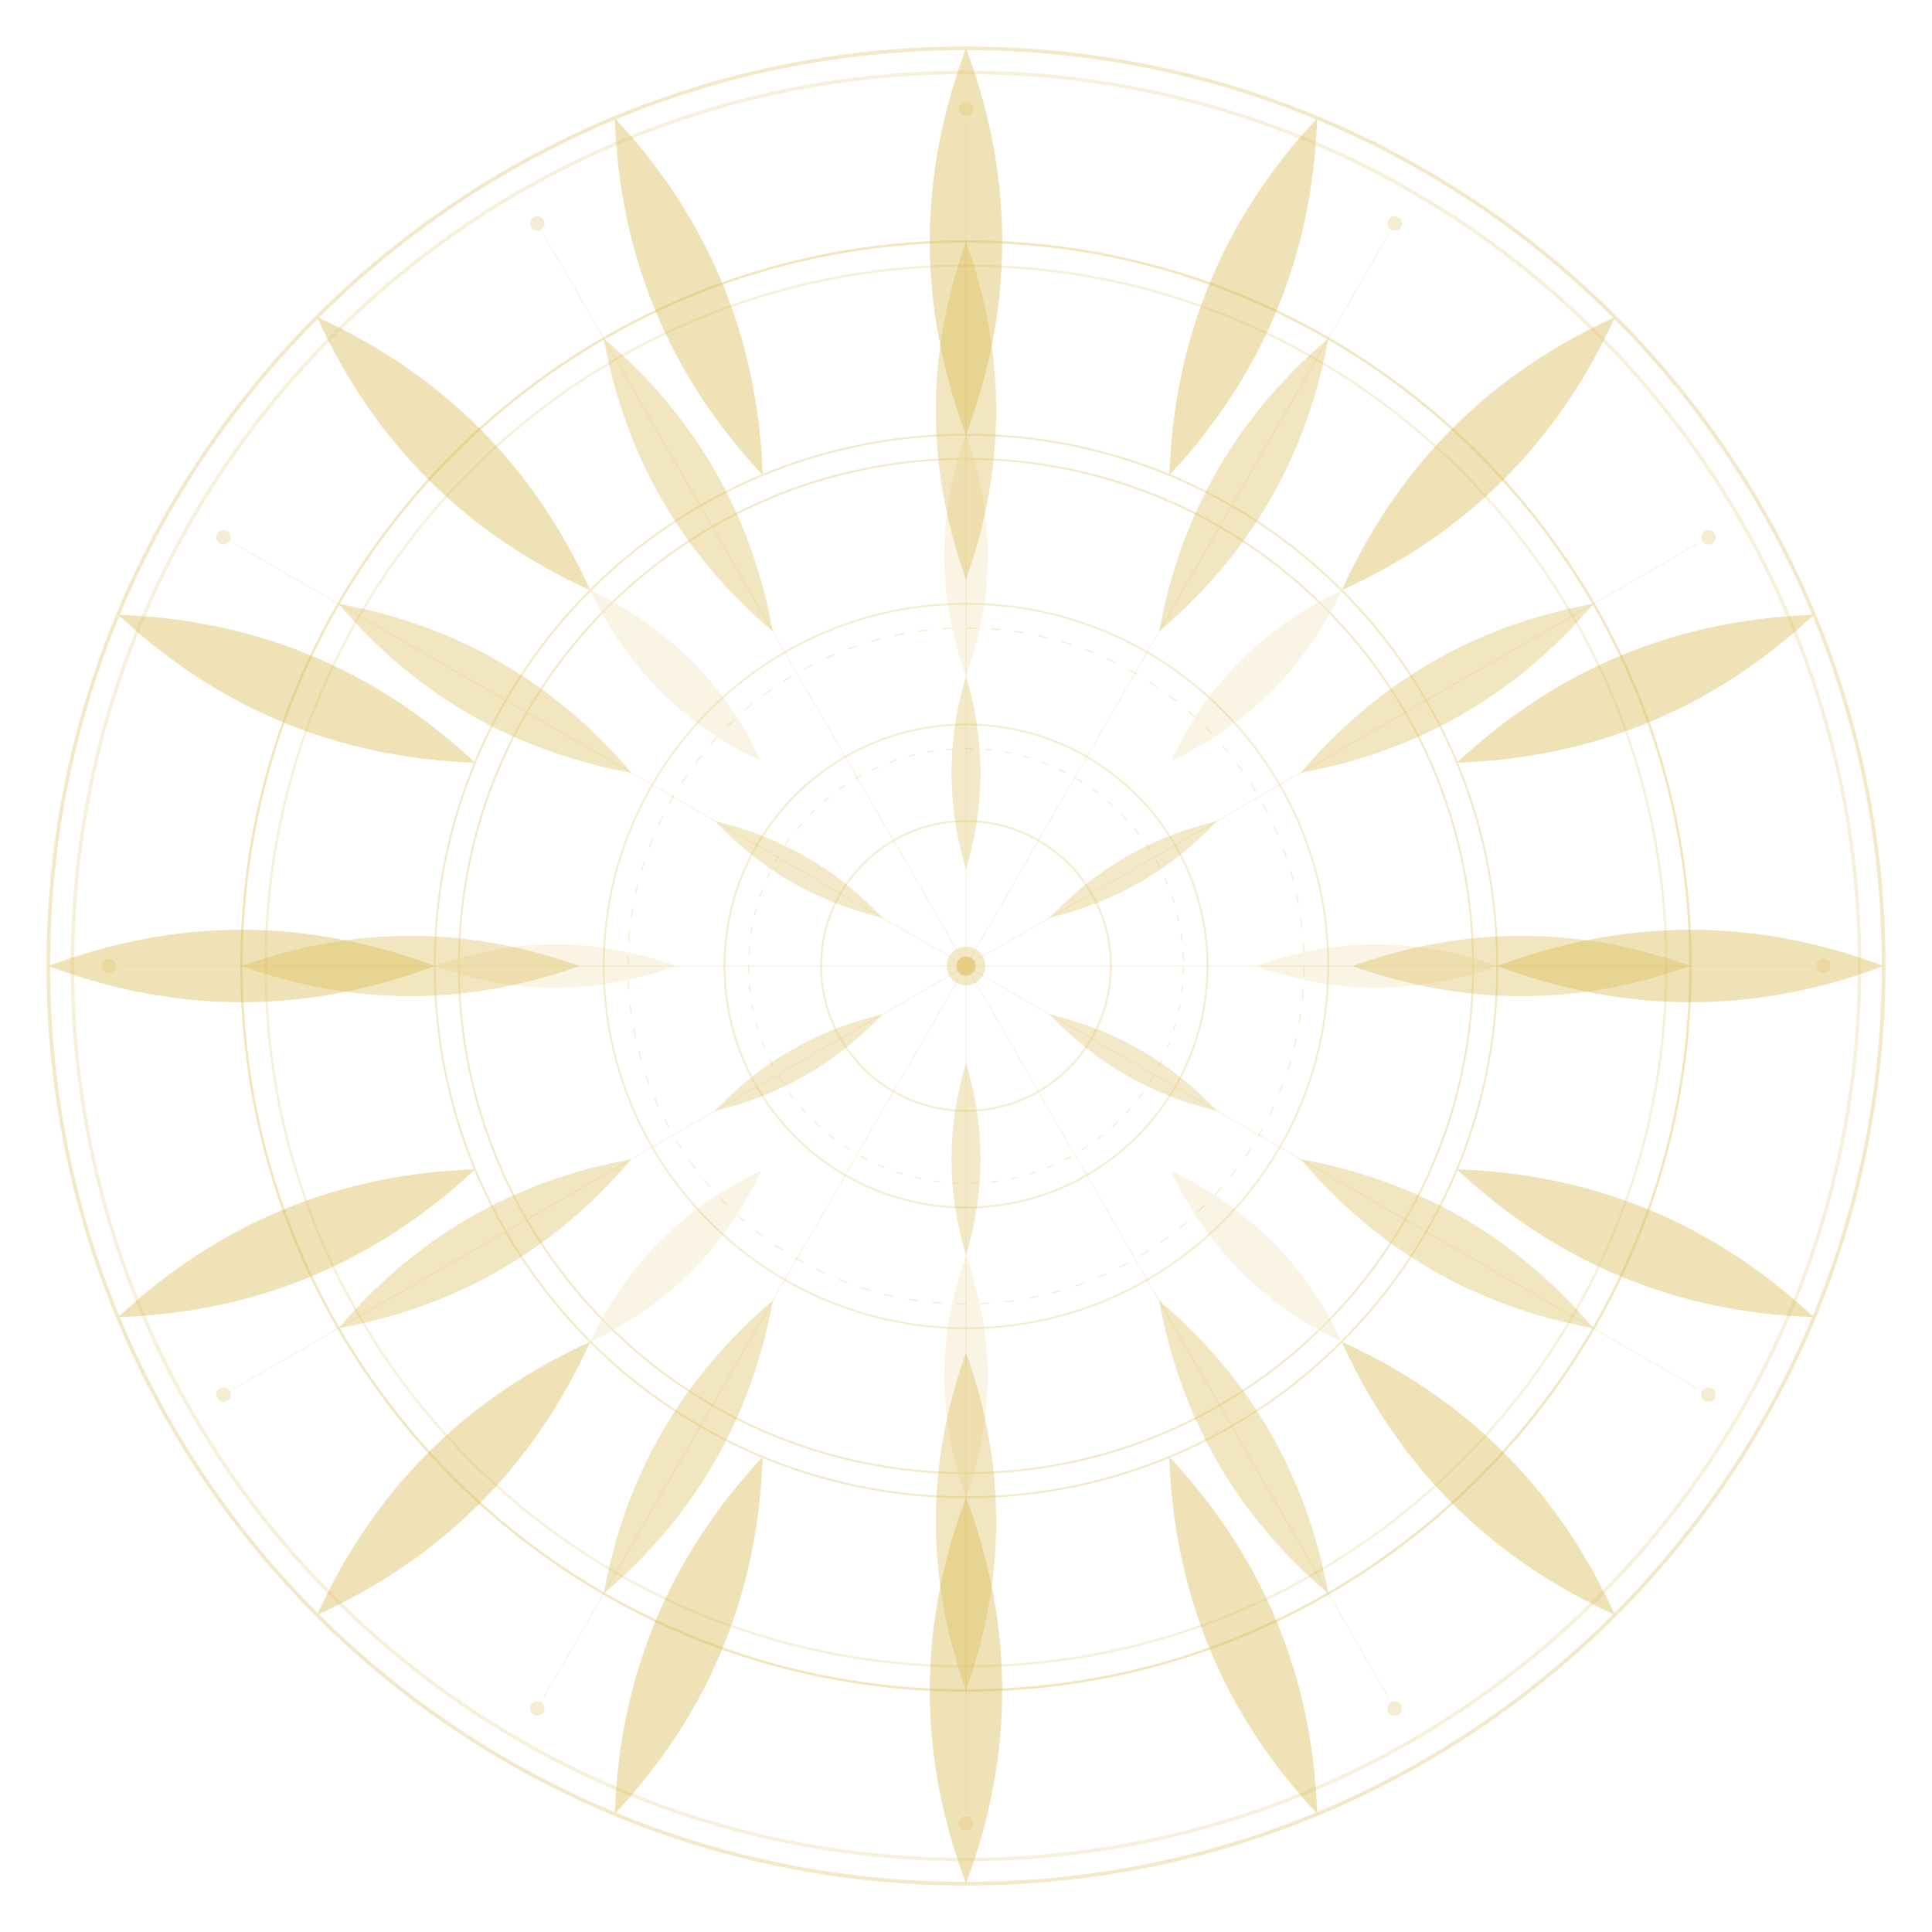
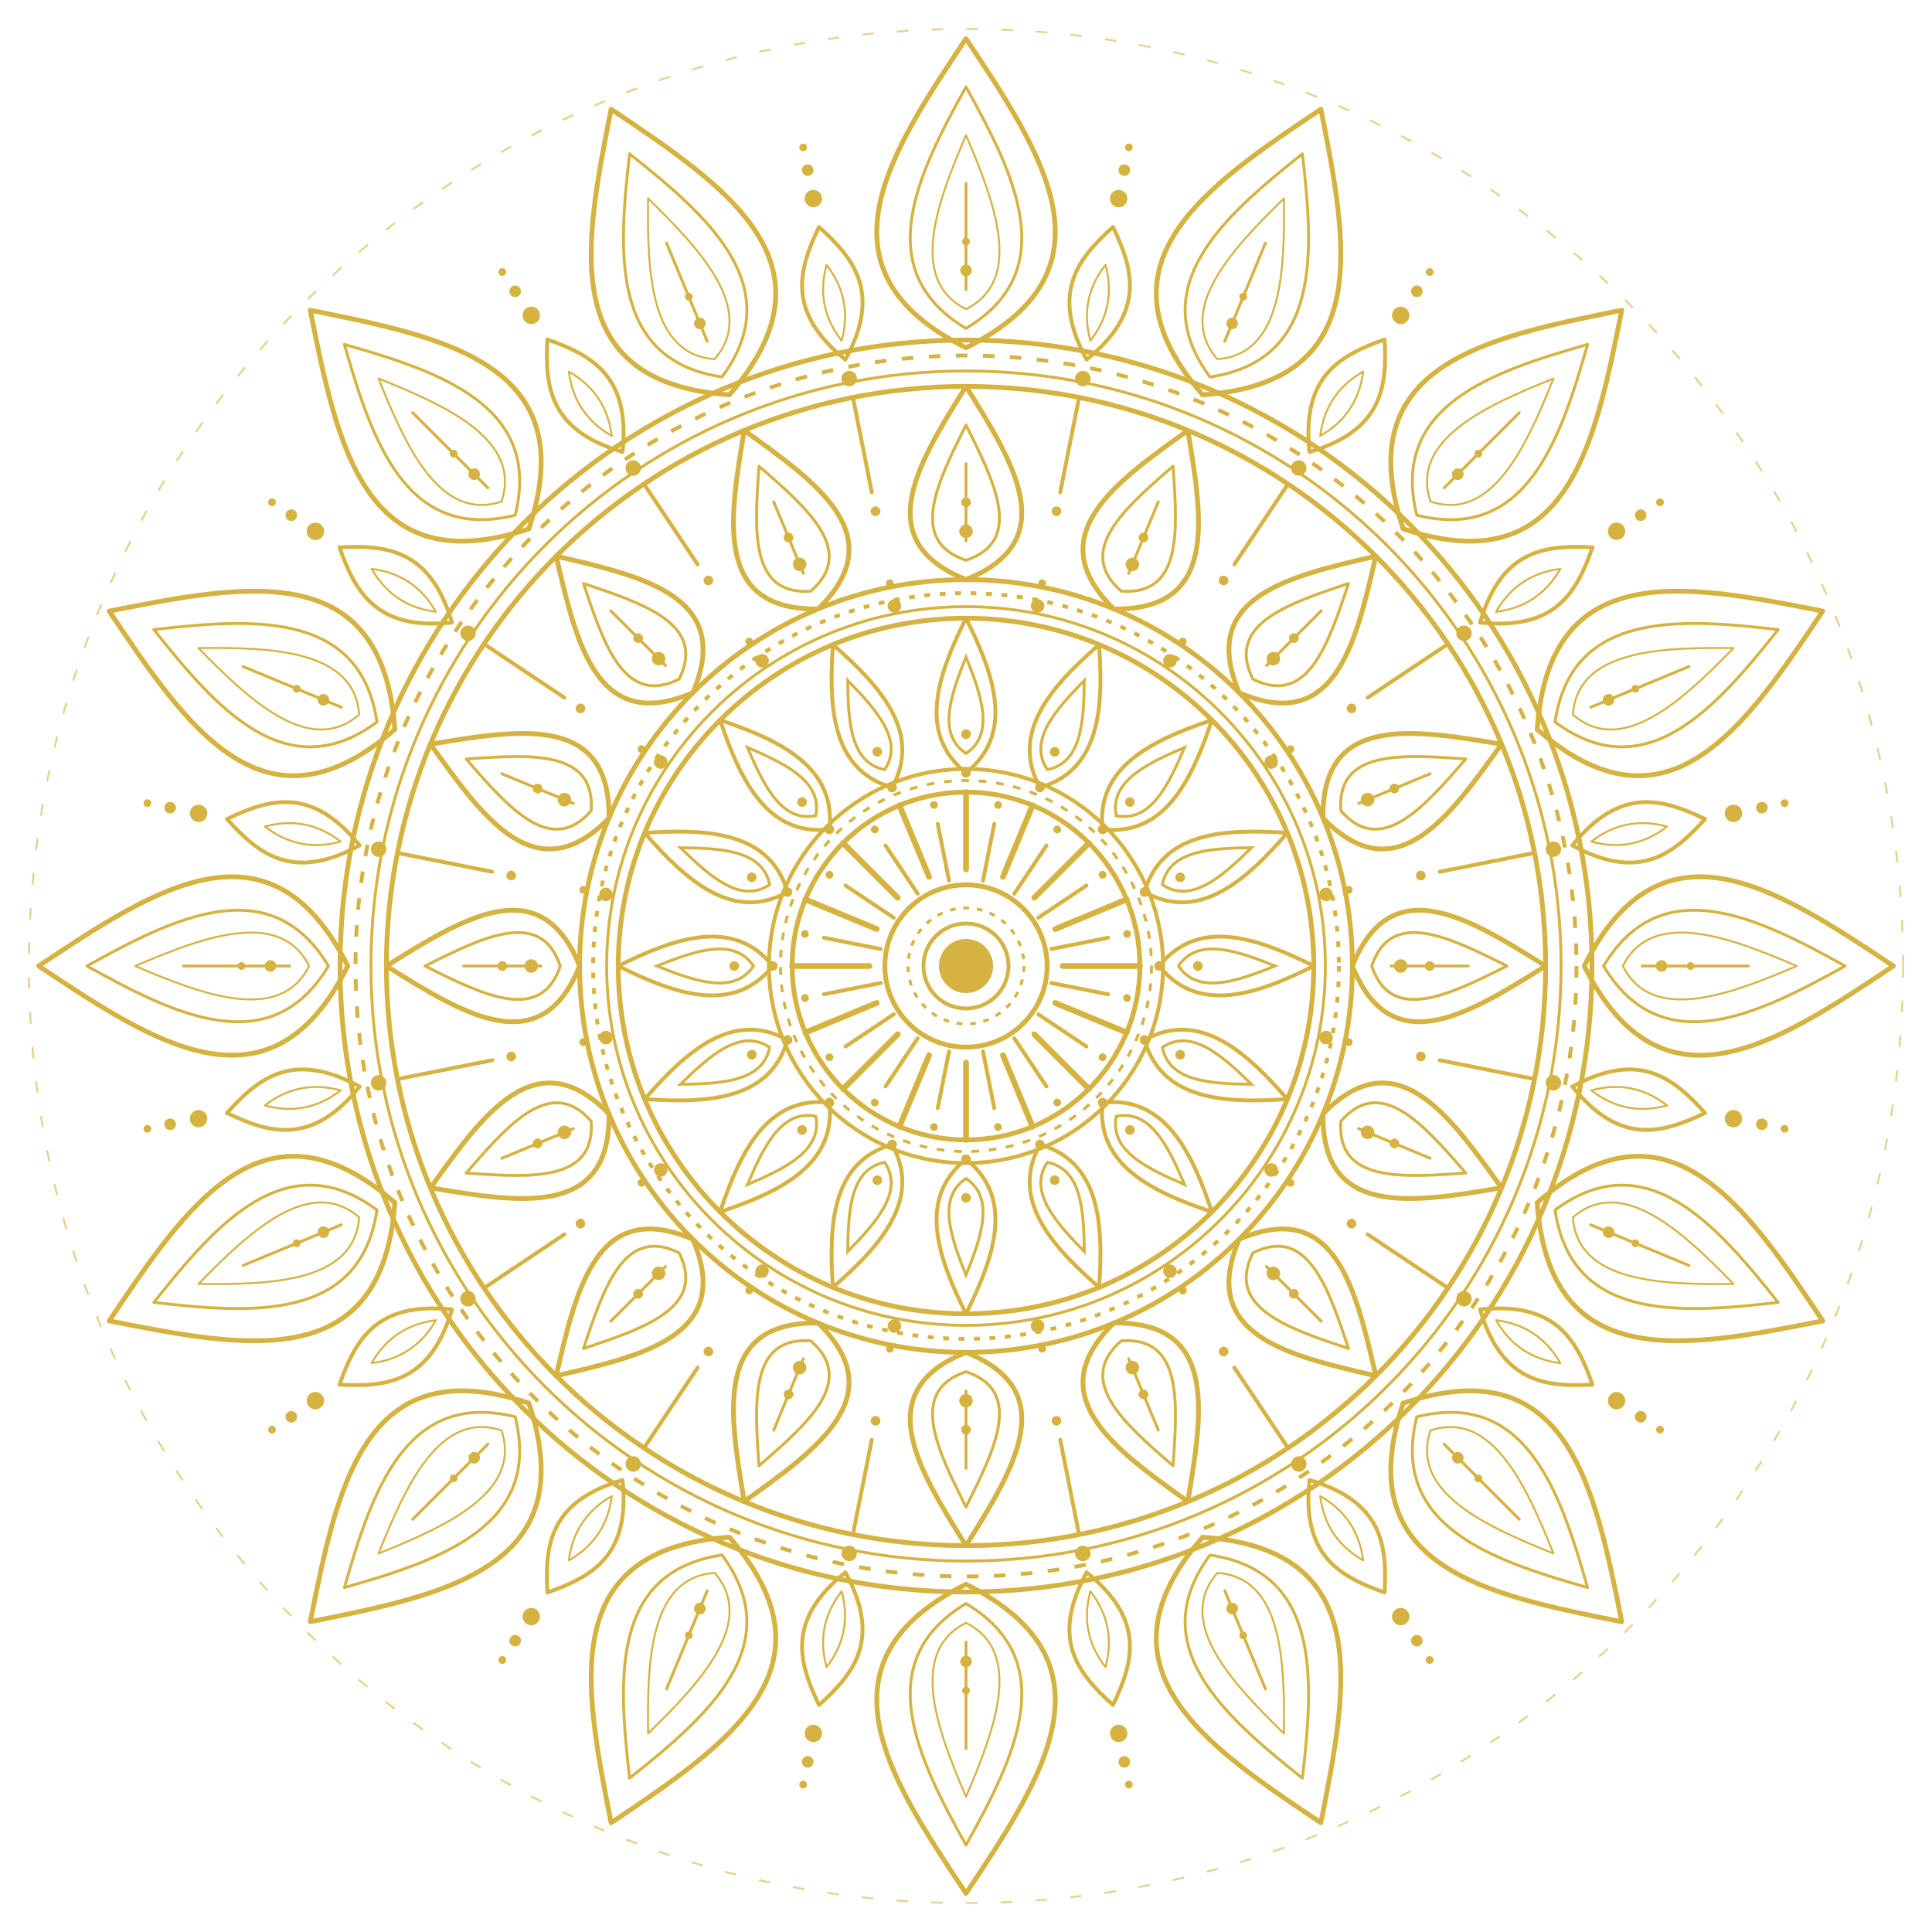
- <svg xmlns="http://www.w3.org/2000/svg" viewBox="0 0 800 800" fill="none">
-   <g opacity="0.9">
-     <g stroke="#D4AF37" stroke-width="1.5" fill="none">
-       <circle cx="400" cy="400" r="380" opacity="0.3" />
-       <circle cx="400" cy="400" r="370" opacity="0.2" />
-       <g opacity="0.4">
-         <path d="M400 20 Q430 100 400 180 Q370 100 400 20Z" fill="#D4AF37" stroke="none" />
-         <path d="M400 20 Q430 100 400 180 Q370 100 400 20Z" fill="#D4AF37" stroke="none" transform="rotate(22.5 400 400)" />
-         <path d="M400 20 Q430 100 400 180 Q370 100 400 20Z" fill="#D4AF37" stroke="none" transform="rotate(45 400 400)" />
-         <path d="M400 20 Q430 100 400 180 Q370 100 400 20Z" fill="#D4AF37" stroke="none" transform="rotate(67.5 400 400)" />
-         <path d="M400 20 Q430 100 400 180 Q370 100 400 20Z" fill="#D4AF37" stroke="none" transform="rotate(90 400 400)" />
-         <path d="M400 20 Q430 100 400 180 Q370 100 400 20Z" fill="#D4AF37" stroke="none" transform="rotate(112.5 400 400)" />
-         <path d="M400 20 Q430 100 400 180 Q370 100 400 20Z" fill="#D4AF37" stroke="none" transform="rotate(135 400 400)" />
-         <path d="M400 20 Q430 100 400 180 Q370 100 400 20Z" fill="#D4AF37" stroke="none" transform="rotate(157.5 400 400)" />
-         <path d="M400 20 Q430 100 400 180 Q370 100 400 20Z" fill="#D4AF37" stroke="none" transform="rotate(180 400 400)" />
-         <path d="M400 20 Q430 100 400 180 Q370 100 400 20Z" fill="#D4AF37" stroke="none" transform="rotate(202.5 400 400)" />
-         <path d="M400 20 Q430 100 400 180 Q370 100 400 20Z" fill="#D4AF37" stroke="none" transform="rotate(225 400 400)" />
-         <path d="M400 20 Q430 100 400 180 Q370 100 400 20Z" fill="#D4AF37" stroke="none" transform="rotate(247.5 400 400)" />
-         <path d="M400 20 Q430 100 400 180 Q370 100 400 20Z" fill="#D4AF37" stroke="none" transform="rotate(270 400 400)" />
-         <path d="M400 20 Q430 100 400 180 Q370 100 400 20Z" fill="#D4AF37" stroke="none" transform="rotate(292.5 400 400)" />
-         <path d="M400 20 Q430 100 400 180 Q370 100 400 20Z" fill="#D4AF37" stroke="none" transform="rotate(315 400 400)" />
-         <path d="M400 20 Q430 100 400 180 Q370 100 400 20Z" fill="#D4AF37" stroke="none" transform="rotate(337.5 400 400)" />
-       </g>
-     </g>
-     <g stroke="#D4AF37" stroke-width="1" fill="none">
-       <circle cx="400" cy="400" r="300" opacity="0.35" />
-       <circle cx="400" cy="400" r="290" opacity="0.2" />
-       <g opacity="0.35">
-         <path d="M400 100 Q425 170 400 240 Q375 170 400 100Z" fill="#D4AF37" stroke="none" />
-         <path d="M400 100 Q425 170 400 240 Q375 170 400 100Z" fill="#D4AF37" stroke="none" transform="rotate(30 400 400)" />
-         <path d="M400 100 Q425 170 400 240 Q375 170 400 100Z" fill="#D4AF37" stroke="none" transform="rotate(60 400 400)" />
-         <path d="M400 100 Q425 170 400 240 Q375 170 400 100Z" fill="#D4AF37" stroke="none" transform="rotate(90 400 400)" />
-         <path d="M400 100 Q425 170 400 240 Q375 170 400 100Z" fill="#D4AF37" stroke="none" transform="rotate(120 400 400)" />
-         <path d="M400 100 Q425 170 400 240 Q375 170 400 100Z" fill="#D4AF37" stroke="none" transform="rotate(150 400 400)" />
-         <path d="M400 100 Q425 170 400 240 Q375 170 400 100Z" fill="#D4AF37" stroke="none" transform="rotate(180 400 400)" />
-         <path d="M400 100 Q425 170 400 240 Q375 170 400 100Z" fill="#D4AF37" stroke="none" transform="rotate(210 400 400)" />
-         <path d="M400 100 Q425 170 400 240 Q375 170 400 100Z" fill="#D4AF37" stroke="none" transform="rotate(240 400 400)" />
-         <path d="M400 100 Q425 170 400 240 Q375 170 400 100Z" fill="#D4AF37" stroke="none" transform="rotate(270 400 400)" />
-         <path d="M400 100 Q425 170 400 240 Q375 170 400 100Z" fill="#D4AF37" stroke="none" transform="rotate(300 400 400)" />
-         <path d="M400 100 Q425 170 400 240 Q375 170 400 100Z" fill="#D4AF37" stroke="none" transform="rotate(330 400 400)" />
-       </g>
-     </g>
-     <g stroke="#D4AF37" stroke-width="0.8" fill="none" opacity="0.3">
-       <circle cx="400" cy="400" r="220" />
-       <circle cx="400" cy="400" r="210" />
-       <g opacity="0.5">
-         <path d="M400 180 Q418 230 400 280 Q382 230 400 180Z" fill="#D4AF37" stroke="none" />
-         <path d="M400 180 Q418 230 400 280 Q382 230 400 180Z" fill="#D4AF37" stroke="none" transform="rotate(45 400 400)" />
-         <path d="M400 180 Q418 230 400 280 Q382 230 400 180Z" fill="#D4AF37" stroke="none" transform="rotate(90 400 400)" />
-         <path d="M400 180 Q418 230 400 280 Q382 230 400 180Z" fill="#D4AF37" stroke="none" transform="rotate(135 400 400)" />
-         <path d="M400 180 Q418 230 400 280 Q382 230 400 180Z" fill="#D4AF37" stroke="none" transform="rotate(180 400 400)" />
-         <path d="M400 180 Q418 230 400 280 Q382 230 400 180Z" fill="#D4AF37" stroke="none" transform="rotate(225 400 400)" />
-         <path d="M400 180 Q418 230 400 280 Q382 230 400 180Z" fill="#D4AF37" stroke="none" transform="rotate(270 400 400)" />
-         <path d="M400 180 Q418 230 400 280 Q382 230 400 180Z" fill="#D4AF37" stroke="none" transform="rotate(315 400 400)" />
-       </g>
-     </g>
-     <g stroke="#D4AF37" fill="none" opacity="0.25">
-       <circle cx="400" cy="400" r="150" stroke-width="0.8" />
-       <circle cx="400" cy="400" r="140" stroke-width="0.5" stroke-dasharray="4 6" />
-       <circle cx="400" cy="400" r="100" stroke-width="0.8" />
-       <circle cx="400" cy="400" r="90" stroke-width="0.5" stroke-dasharray="3 5" />
-       <circle cx="400" cy="400" r="60" stroke-width="0.8" />
-     </g>
-     <g opacity="0.3">
-       <path d="M400 280 Q412 320 400 360 Q388 320 400 280Z" fill="#D4AF37" stroke="none" />
-       <path d="M400 280 Q412 320 400 360 Q388 320 400 280Z" fill="#D4AF37" stroke="none" transform="rotate(60 400 400)" />
-       <path d="M400 280 Q412 320 400 360 Q388 320 400 280Z" fill="#D4AF37" stroke="none" transform="rotate(120 400 400)" />
-       <path d="M400 280 Q412 320 400 360 Q388 320 400 280Z" fill="#D4AF37" stroke="none" transform="rotate(180 400 400)" />
-       <path d="M400 280 Q412 320 400 360 Q388 320 400 280Z" fill="#D4AF37" stroke="none" transform="rotate(240 400 400)" />
-       <path d="M400 280 Q412 320 400 360 Q388 320 400 280Z" fill="#D4AF37" stroke="none" transform="rotate(300 400 400)" />
-     </g>
-     <circle cx="400" cy="400" r="8" fill="#D4AF37" opacity="0.3" />
-     <circle cx="400" cy="400" r="4" fill="#D4AF37" opacity="0.5" />
-     <g fill="#D4AF37" opacity="0.25">
-       <circle cx="400" cy="45" r="3" />
-       <circle cx="400" cy="45" r="3" transform="rotate(30 400 400)" />
-       <circle cx="400" cy="45" r="3" transform="rotate(60 400 400)" />
-       <circle cx="400" cy="45" r="3" transform="rotate(90 400 400)" />
-       <circle cx="400" cy="45" r="3" transform="rotate(120 400 400)" />
-       <circle cx="400" cy="45" r="3" transform="rotate(150 400 400)" />
-       <circle cx="400" cy="45" r="3" transform="rotate(180 400 400)" />
-       <circle cx="400" cy="45" r="3" transform="rotate(210 400 400)" />
-       <circle cx="400" cy="45" r="3" transform="rotate(240 400 400)" />
-       <circle cx="400" cy="45" r="3" transform="rotate(270 400 400)" />
-       <circle cx="400" cy="45" r="3" transform="rotate(300 400 400)" />
-       <circle cx="400" cy="45" r="3" transform="rotate(330 400 400)" />
-     </g>
-     <g stroke="#D4AF37" stroke-width="0.5" opacity="0.15">
-       <line x1="400" y1="50" x2="400" y2="750" />
-       <line x1="400" y1="50" x2="400" y2="750" transform="rotate(30 400 400)" />
-       <line x1="400" y1="50" x2="400" y2="750" transform="rotate(60 400 400)" />
-       <line x1="400" y1="50" x2="400" y2="750" transform="rotate(90 400 400)" />
-       <line x1="400" y1="50" x2="400" y2="750" transform="rotate(120 400 400)" />
-       <line x1="400" y1="50" x2="400" y2="750" transform="rotate(150 400 400)" />
-     </g>
+ <svg xmlns="http://www.w3.org/2000/svg" viewBox="0 0 1000 1000" fill="none">
+   <defs>
+     <g id="petal-outer">
+       <path d="M 500 20 C 540 80 580 140 500 180 C 420 140 460 80 500 20 Z" stroke="#D4AF37" stroke-width="2.5" stroke-linecap="round" stroke-linejoin="round" />
+       <path d="M 500 45 C 525 90 550 140 500 170 C 450 140 475 90 500 45 Z" stroke="#D4AF37" stroke-width="1.5" stroke-linecap="round" stroke-linejoin="round" />
+       <path d="M 500 70 C 515 105 530 145 500 160 C 470 145 485 105 500 70 Z" stroke="#D4AF37" stroke-width="1" stroke-linecap="round" stroke-linejoin="round" />
+       <line x1="500" y1="95" x2="500" y2="150" stroke="#D4AF37" stroke-width="1.5" stroke-linecap="round" />
+       <circle cx="500" cy="140" r="3" fill="#D4AF37" />
+       <circle cx="500" cy="125" r="2" fill="#D4AF37" />
+     </g>
+     <g id="petal-outer-decor">
+       <path d="M 500 110 C 515 130 525 150 500 180 C 475 150 485 130 500 110 Z" stroke="#D4AF37" stroke-width="2" stroke-linejoin="round" />
+       <path d="M 500 130 Q 510 150 500 170 Q 490 150 500 130 Z" stroke="#D4AF37" stroke-width="1" stroke-linejoin="round" />
+       <circle cx="500" cy="95" r="4.5" fill="#D4AF37" />
+       <circle cx="500" cy="80" r="3" fill="#D4AF37" />
+       <circle cx="500" cy="68" r="2" fill="#D4AF37" />
+     </g>
+     <g id="petal-mid">
+       <path d="M 500 200 C 525 240 550 280 500 300 C 450 280 475 240 500 200 Z" stroke="#D4AF37" stroke-width="2.5" stroke-linejoin="round" />
+       <path d="M 500 220 C 515 250 530 280 500 290 C 470 280 485 250 500 220 Z" stroke="#D4AF37" stroke-width="1.5" stroke-linejoin="round" />
+       <line x1="500" y1="240" x2="500" y2="280" stroke="#D4AF37" stroke-width="1.5" stroke-linecap="round" />
+       <circle cx="500" cy="275" r="3.5" fill="#D4AF37" />
+       <circle cx="500" cy="260" r="2.5" fill="#D4AF37" />
+     </g>
+     <g id="petal-mid-decor">
+       <line x1="500" y1="200" x2="500" y2="250" stroke="#D4AF37" stroke-width="2" stroke-linecap="round" />
+       <circle cx="500" cy="190" r="4" fill="#D4AF37" />
+       <circle cx="500" cy="260" r="2.5" fill="#D4AF37" />
+     </g>
+     <g id="petal-inner">
+       <path d="M 500 320 C 515 350 525 380 500 400 C 475 380 485 350 500 320 Z" stroke="#D4AF37" stroke-width="2" stroke-linejoin="round" />
+       <path d="M 500 340 C 508 360 515 380 500 390 C 485 380 492 360 500 340 Z" stroke="#D4AF37" stroke-width="1.5" />
+       <circle cx="500" cy="380" r="2.5" fill="#D4AF37" />
+     </g>
+     <g id="petal-inner-decor">
+       <circle cx="500" cy="310" r="3.5" fill="#D4AF37" />
+       <circle cx="500" cy="298" r="2" fill="#D4AF37" />
+     </g>
+     <g id="center-rays">
+       <line x1="500" y1="410" x2="500" y2="450" stroke="#D4AF37" stroke-width="3" stroke-linecap="round" />
+       <circle cx="500" cy="400" r="2.5" fill="#D4AF37" />
+     </g>
+     <g id="center-rays-small">
+       <line x1="500" y1="425" x2="500" y2="455" stroke="#D4AF37" stroke-width="2" stroke-linecap="round" />
+       <circle cx="500" cy="415" r="2" fill="#D4AF37" />
+     </g>
+   </defs>
+   <g opacity="0.95">
+     <circle cx="500" cy="500" r="14" fill="#D4AF37" />
+     <circle cx="500" cy="500" r="22" stroke="#D4AF37" stroke-width="2" />
+     <circle cx="500" cy="500" r="30" stroke="#D4AF37" stroke-width="1.5" stroke-dasharray="3 4" />
+     <circle cx="500" cy="500" r="42" stroke="#D4AF37" stroke-width="2.5" />
+     <use href="#center-rays" transform="rotate(0 500 500)" />
+     <use href="#center-rays" transform="rotate(22.5 500 500)" />
+     <use href="#center-rays" transform="rotate(45 500 500)" />
+     <use href="#center-rays" transform="rotate(67.5 500 500)" />
+     <use href="#center-rays" transform="rotate(90 500 500)" />
+     <use href="#center-rays" transform="rotate(112.5 500 500)" />
+     <use href="#center-rays" transform="rotate(135 500 500)" />
+     <use href="#center-rays" transform="rotate(157.5 500 500)" />
+     <use href="#center-rays" transform="rotate(180 500 500)" />
+     <use href="#center-rays" transform="rotate(202.5 500 500)" />
+     <use href="#center-rays" transform="rotate(225 500 500)" />
+     <use href="#center-rays" transform="rotate(247.5 500 500)" />
+     <use href="#center-rays" transform="rotate(270 500 500)" />
+     <use href="#center-rays" transform="rotate(292.5 500 500)" />
+     <use href="#center-rays" transform="rotate(315 500 500)" />
+     <use href="#center-rays" transform="rotate(337.5 500 500)" />
+     <g transform="rotate(11.25 500 500)">
+       <use href="#center-rays-small" transform="rotate(0 500 500)" />
+       <use href="#center-rays-small" transform="rotate(22.5 500 500)" />
+       <use href="#center-rays-small" transform="rotate(45 500 500)" />
+       <use href="#center-rays-small" transform="rotate(67.5 500 500)" />
+       <use href="#center-rays-small" transform="rotate(90 500 500)" />
+       <use href="#center-rays-small" transform="rotate(112.5 500 500)" />
+       <use href="#center-rays-small" transform="rotate(135 500 500)" />
+       <use href="#center-rays-small" transform="rotate(157.5 500 500)" />
+       <use href="#center-rays-small" transform="rotate(180 500 500)" />
+       <use href="#center-rays-small" transform="rotate(202.5 500 500)" />
+       <use href="#center-rays-small" transform="rotate(225 500 500)" />
+       <use href="#center-rays-small" transform="rotate(247.5 500 500)" />
+       <use href="#center-rays-small" transform="rotate(270 500 500)" />
+       <use href="#center-rays-small" transform="rotate(292.5 500 500)" />
+       <use href="#center-rays-small" transform="rotate(315 500 500)" />
+       <use href="#center-rays-small" transform="rotate(337.5 500 500)" />
+     </g>
+     <circle cx="500" cy="500" r="90" stroke="#D4AF37" stroke-width="2.5" />
+     <circle cx="500" cy="500" r="96" stroke="#D4AF37" stroke-width="1.5" stroke-dasharray="4 5" />
+     <circle cx="500" cy="500" r="102" stroke="#D4AF37" stroke-width="2" />
+     <use href="#petal-inner" transform="rotate(0 500 500)" />
+     <use href="#petal-inner" transform="rotate(22.5 500 500)" />
+     <use href="#petal-inner" transform="rotate(45 500 500)" />
+     <use href="#petal-inner" transform="rotate(67.5 500 500)" />
+     <use href="#petal-inner" transform="rotate(90 500 500)" />
+     <use href="#petal-inner" transform="rotate(112.5 500 500)" />
+     <use href="#petal-inner" transform="rotate(135 500 500)" />
+     <use href="#petal-inner" transform="rotate(157.5 500 500)" />
+     <use href="#petal-inner" transform="rotate(180 500 500)" />
+     <use href="#petal-inner" transform="rotate(202.5 500 500)" />
+     <use href="#petal-inner" transform="rotate(225 500 500)" />
+     <use href="#petal-inner" transform="rotate(247.5 500 500)" />
+     <use href="#petal-inner" transform="rotate(270 500 500)" />
+     <use href="#petal-inner" transform="rotate(292.5 500 500)" />
+     <use href="#petal-inner" transform="rotate(315 500 500)" />
+     <use href="#petal-inner" transform="rotate(337.5 500 500)" />
+     <g transform="rotate(11.25 500 500)">
+       <use href="#petal-inner-decor" transform="rotate(0 500 500)" />
+       <use href="#petal-inner-decor" transform="rotate(22.5 500 500)" />
+       <use href="#petal-inner-decor" transform="rotate(45 500 500)" />
+       <use href="#petal-inner-decor" transform="rotate(67.5 500 500)" />
+       <use href="#petal-inner-decor" transform="rotate(90 500 500)" />
+       <use href="#petal-inner-decor" transform="rotate(112.5 500 500)" />
+       <use href="#petal-inner-decor" transform="rotate(135 500 500)" />
+       <use href="#petal-inner-decor" transform="rotate(157.5 500 500)" />
+       <use href="#petal-inner-decor" transform="rotate(180 500 500)" />
+       <use href="#petal-inner-decor" transform="rotate(202.5 500 500)" />
+       <use href="#petal-inner-decor" transform="rotate(225 500 500)" />
+       <use href="#petal-inner-decor" transform="rotate(247.5 500 500)" />
+       <use href="#petal-inner-decor" transform="rotate(270 500 500)" />
+       <use href="#petal-inner-decor" transform="rotate(292.5 500 500)" />
+       <use href="#petal-inner-decor" transform="rotate(315 500 500)" />
+       <use href="#petal-inner-decor" transform="rotate(337.5 500 500)" />
+     </g>
+     <circle cx="500" cy="500" r="180" stroke="#D4AF37" stroke-width="2.5" />
+     <circle cx="500" cy="500" r="186" stroke="#D4AF37" stroke-width="1.5" />
+     <circle cx="500" cy="500" r="193" stroke="#D4AF37" stroke-width="2" stroke-dasharray="3 5" />
+     <circle cx="500" cy="500" r="200" stroke="#D4AF37" stroke-width="2.5" />
+     <use href="#petal-mid" transform="rotate(0 500 500)" />
+     <use href="#petal-mid" transform="rotate(22.5 500 500)" />
+     <use href="#petal-mid" transform="rotate(45 500 500)" />
+     <use href="#petal-mid" transform="rotate(67.5 500 500)" />
+     <use href="#petal-mid" transform="rotate(90 500 500)" />
+     <use href="#petal-mid" transform="rotate(112.5 500 500)" />
+     <use href="#petal-mid" transform="rotate(135 500 500)" />
+     <use href="#petal-mid" transform="rotate(157.5 500 500)" />
+     <use href="#petal-mid" transform="rotate(180 500 500)" />
+     <use href="#petal-mid" transform="rotate(202.5 500 500)" />
+     <use href="#petal-mid" transform="rotate(225 500 500)" />
+     <use href="#petal-mid" transform="rotate(247.5 500 500)" />
+     <use href="#petal-mid" transform="rotate(270 500 500)" />
+     <use href="#petal-mid" transform="rotate(292.5 500 500)" />
+     <use href="#petal-mid" transform="rotate(315 500 500)" />
+     <use href="#petal-mid" transform="rotate(337.5 500 500)" />
+     <g transform="rotate(11.25 500 500)">
+       <use href="#petal-mid-decor" transform="rotate(0 500 500)" />
+       <use href="#petal-mid-decor" transform="rotate(22.5 500 500)" />
+       <use href="#petal-mid-decor" transform="rotate(45 500 500)" />
+       <use href="#petal-mid-decor" transform="rotate(67.5 500 500)" />
+       <use href="#petal-mid-decor" transform="rotate(90 500 500)" />
+       <use href="#petal-mid-decor" transform="rotate(112.5 500 500)" />
+       <use href="#petal-mid-decor" transform="rotate(135 500 500)" />
+       <use href="#petal-mid-decor" transform="rotate(157.5 500 500)" />
+       <use href="#petal-mid-decor" transform="rotate(180 500 500)" />
+       <use href="#petal-mid-decor" transform="rotate(202.5 500 500)" />
+       <use href="#petal-mid-decor" transform="rotate(225 500 500)" />
+       <use href="#petal-mid-decor" transform="rotate(247.5 500 500)" />
+       <use href="#petal-mid-decor" transform="rotate(270 500 500)" />
+       <use href="#petal-mid-decor" transform="rotate(292.5 500 500)" />
+       <use href="#petal-mid-decor" transform="rotate(315 500 500)" />
+       <use href="#petal-mid-decor" transform="rotate(337.5 500 500)" />
+     </g>
+     <circle cx="500" cy="500" r="300" stroke="#D4AF37" stroke-width="2.5" />
+     <circle cx="500" cy="500" r="308" stroke="#D4AF37" stroke-width="1.5" />
+     <circle cx="500" cy="500" r="316" stroke="#D4AF37" stroke-width="2" stroke-dasharray="6 8" />
+     <circle cx="500" cy="500" r="324" stroke="#D4AF37" stroke-width="2.5" />
+     <use href="#petal-outer" transform="rotate(0 500 500)" />
+     <use href="#petal-outer" transform="rotate(22.5 500 500)" />
+     <use href="#petal-outer" transform="rotate(45 500 500)" />
+     <use href="#petal-outer" transform="rotate(67.5 500 500)" />
+     <use href="#petal-outer" transform="rotate(90 500 500)" />
+     <use href="#petal-outer" transform="rotate(112.5 500 500)" />
+     <use href="#petal-outer" transform="rotate(135 500 500)" />
+     <use href="#petal-outer" transform="rotate(157.5 500 500)" />
+     <use href="#petal-outer" transform="rotate(180 500 500)" />
+     <use href="#petal-outer" transform="rotate(202.5 500 500)" />
+     <use href="#petal-outer" transform="rotate(225 500 500)" />
+     <use href="#petal-outer" transform="rotate(247.5 500 500)" />
+     <use href="#petal-outer" transform="rotate(270 500 500)" />
+     <use href="#petal-outer" transform="rotate(292.5 500 500)" />
+     <use href="#petal-outer" transform="rotate(315 500 500)" />
+     <use href="#petal-outer" transform="rotate(337.5 500 500)" />
+     <g transform="rotate(11.25 500 500)">
+       <use href="#petal-outer-decor" transform="rotate(0 500 500)" />
+       <use href="#petal-outer-decor" transform="rotate(22.5 500 500)" />
+       <use href="#petal-outer-decor" transform="rotate(45 500 500)" />
+       <use href="#petal-outer-decor" transform="rotate(67.5 500 500)" />
+       <use href="#petal-outer-decor" transform="rotate(90 500 500)" />
+       <use href="#petal-outer-decor" transform="rotate(112.5 500 500)" />
+       <use href="#petal-outer-decor" transform="rotate(135 500 500)" />
+       <use href="#petal-outer-decor" transform="rotate(157.5 500 500)" />
+       <use href="#petal-outer-decor" transform="rotate(180 500 500)" />
+       <use href="#petal-outer-decor" transform="rotate(202.5 500 500)" />
+       <use href="#petal-outer-decor" transform="rotate(225 500 500)" />
+       <use href="#petal-outer-decor" transform="rotate(247.5 500 500)" />
+       <use href="#petal-outer-decor" transform="rotate(270 500 500)" />
+       <use href="#petal-outer-decor" transform="rotate(292.5 500 500)" />
+       <use href="#petal-outer-decor" transform="rotate(315 500 500)" />
+       <use href="#petal-outer-decor" transform="rotate(337.5 500 500)" />
+     </g>
+     <circle cx="500" cy="500" r="485" stroke="#D4AF37" stroke-width="1" stroke-dasharray="6 12" opacity="0.6" />
  </g>
</svg>
